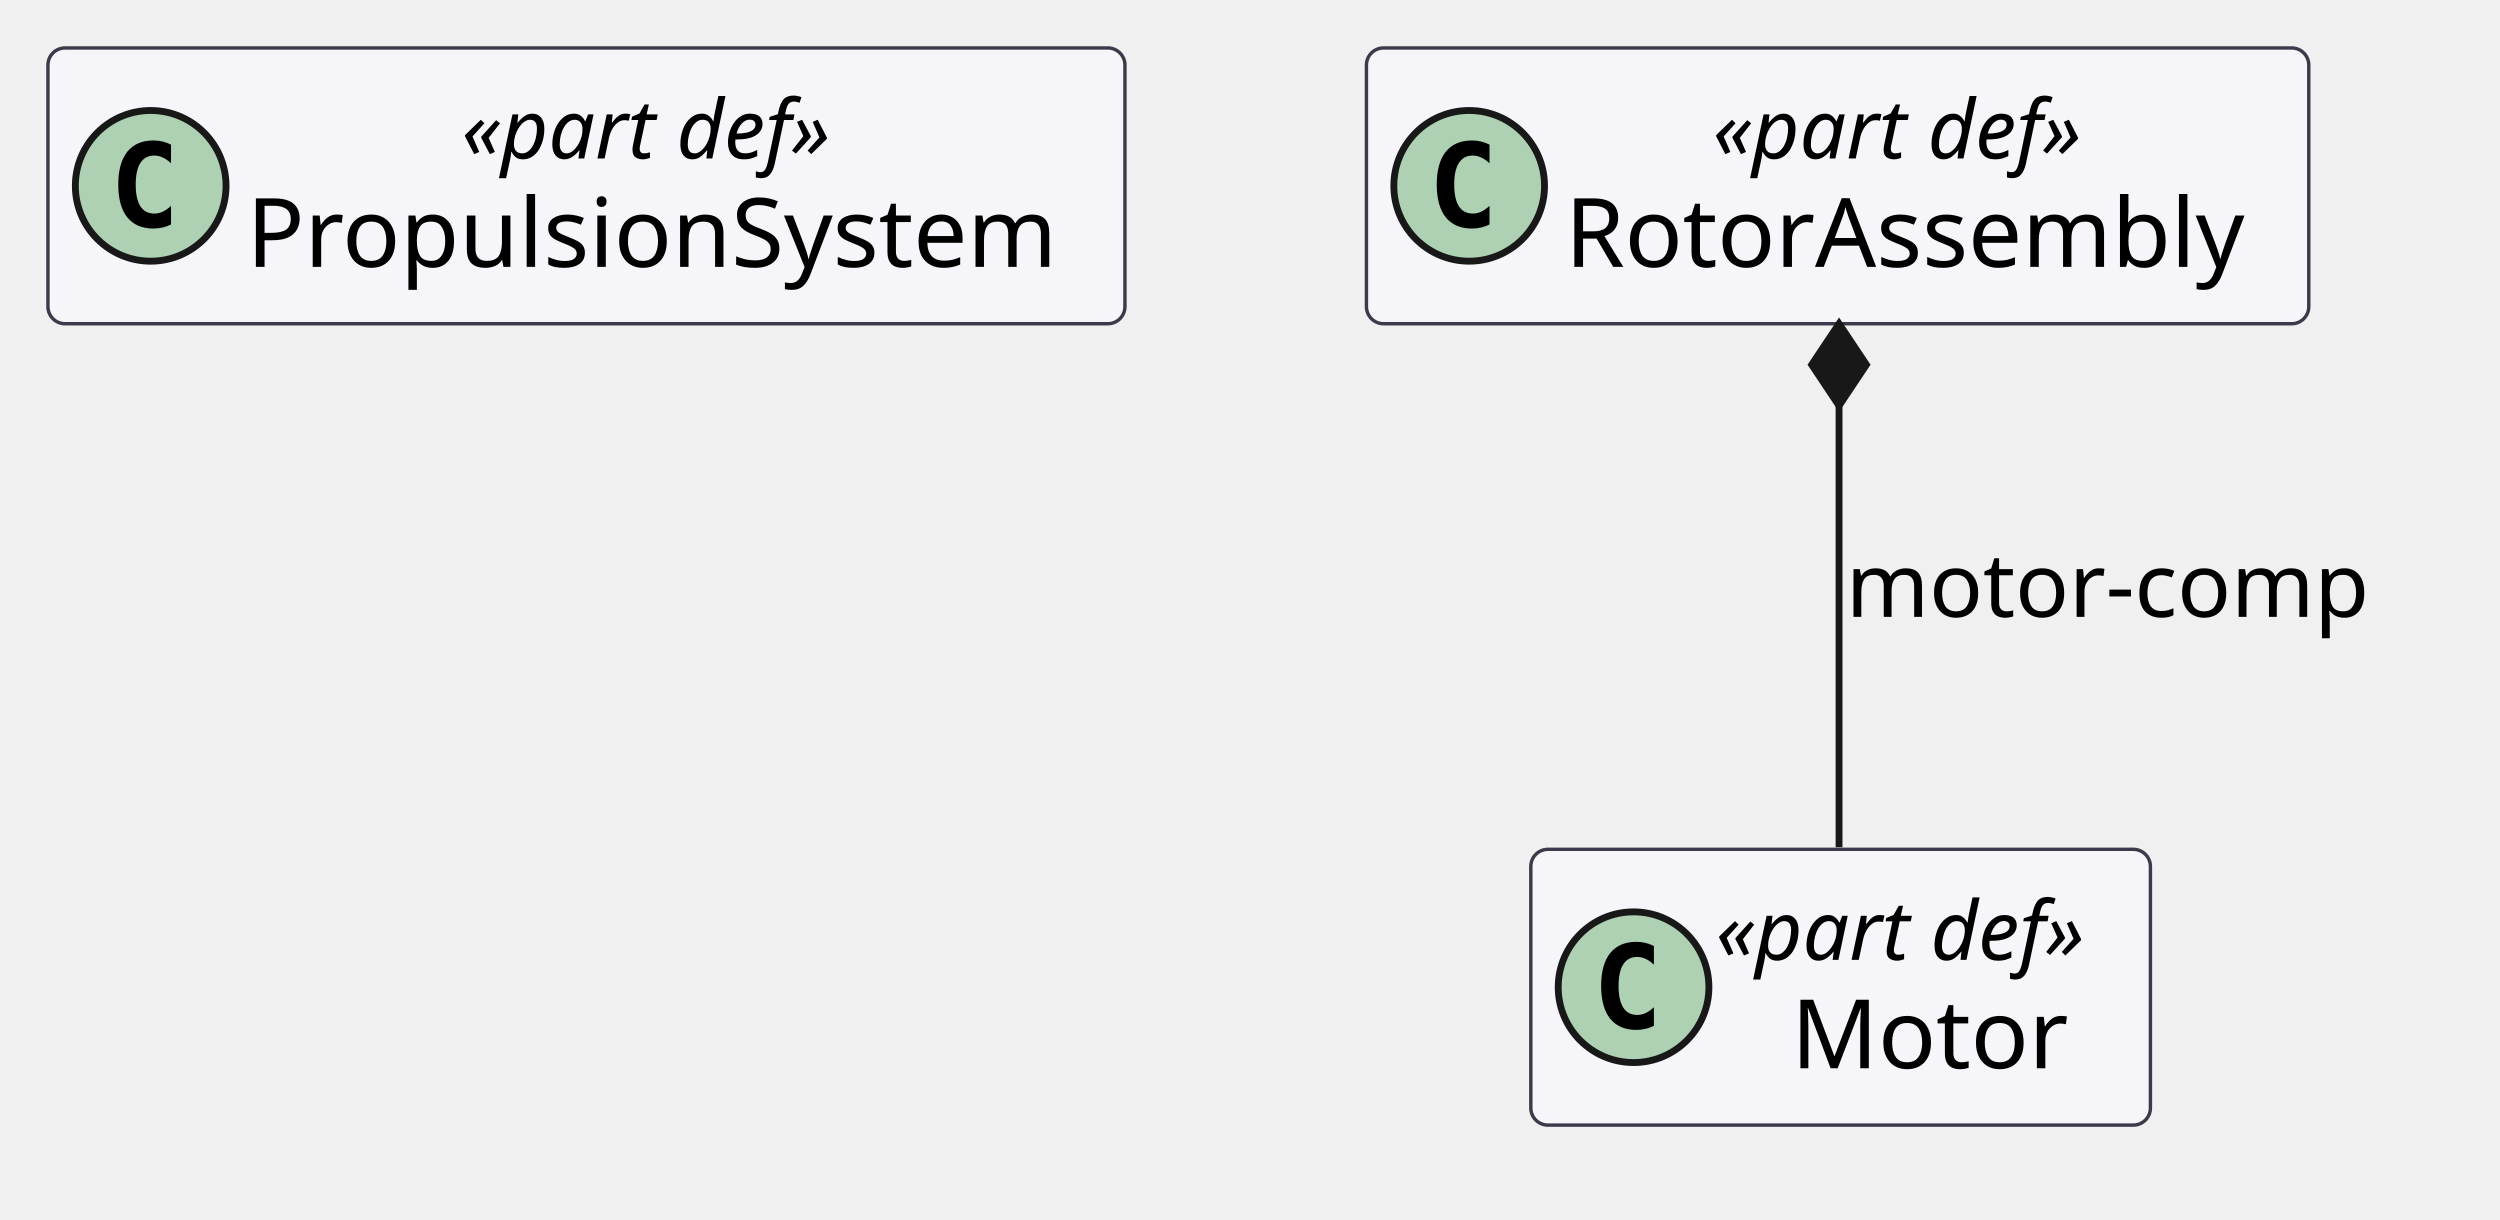
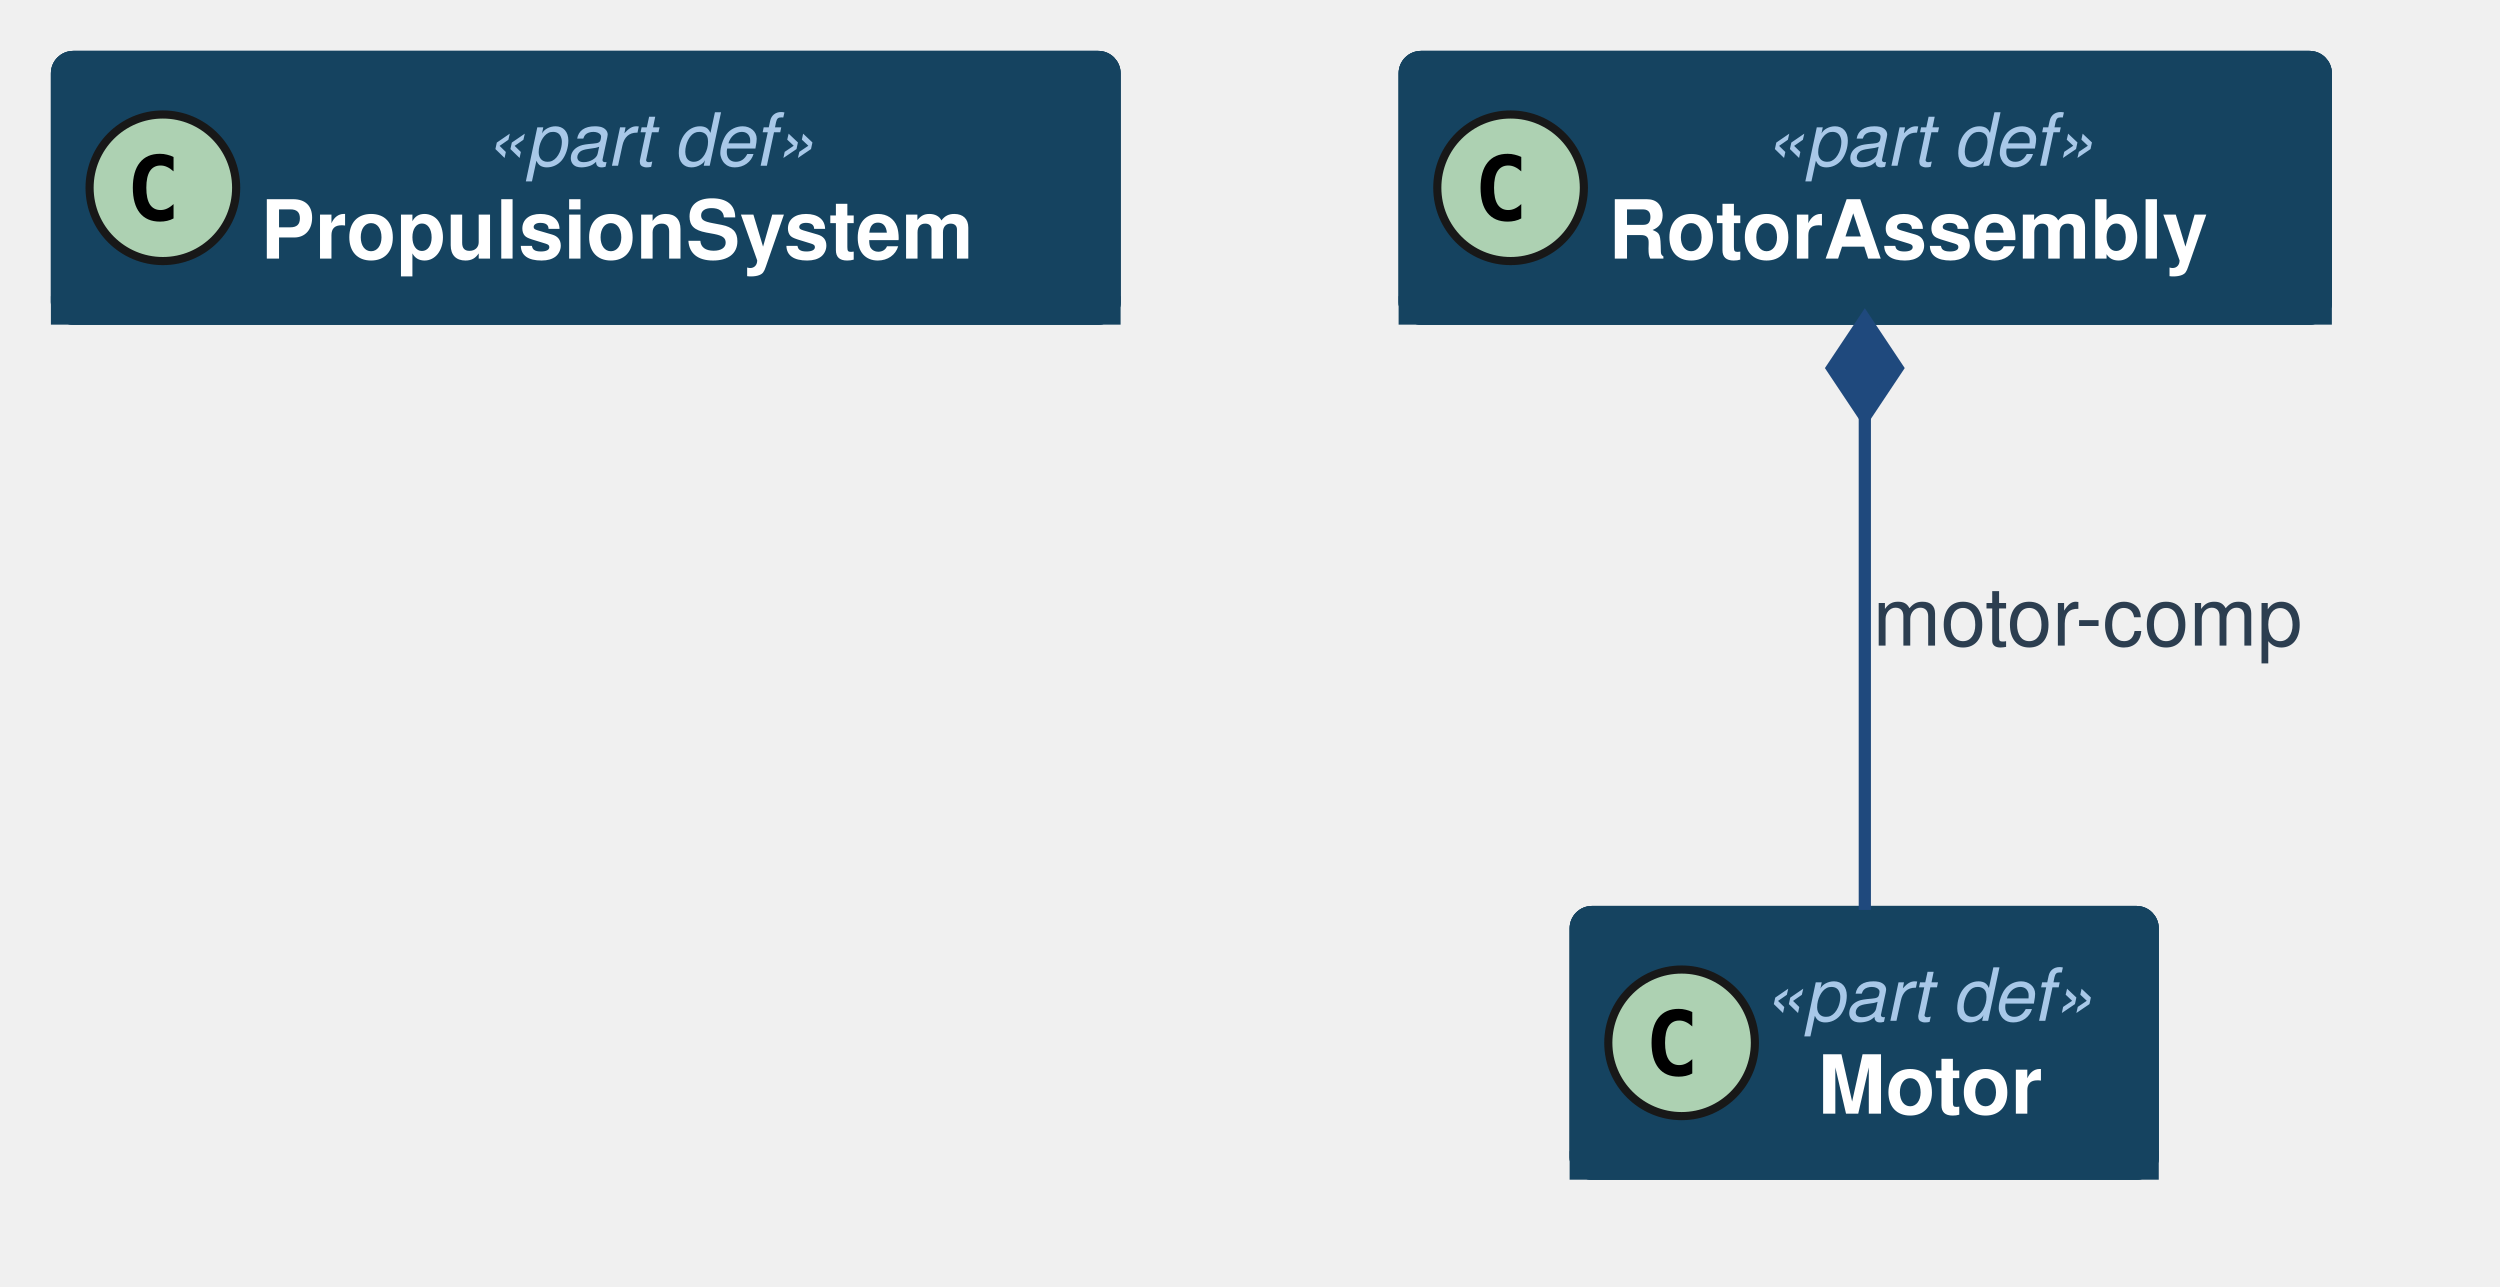
- <svg xmlns="http://www.w3.org/2000/svg" xmlns:xlink="http://www.w3.org/1999/xlink" contentStyleType="text/css" data-diagram-type="CLASS" height="178px" preserveAspectRatio="none" style="width:365px;height:178px;background:#FFFFFF;" version="1.1" viewBox="0 0 365 178" width="365px" zoomAndPan="magnify">
+ <svg xmlns="http://www.w3.org/2000/svg" xmlns:xlink="http://www.w3.org/1999/xlink" contentStyleType="text/css" data-diagram-type="CLASS" height="158px" preserveAspectRatio="none" style="width:307px;height:158px;background:#FFFFFF;" version="1.1" viewBox="0 0 307 158" width="307px" zoomAndPan="magnify">
  <defs />
  <g>
-     <g class="entity" data-qualified-name="s_propulsion" data-source-line="7" id="ent0001">
+     <g class="entity" data-qualified-name="s_propulsion" data-source-line="4" id="ent0001">
      <a href="https://github.com/sjames/syscribe/blob/main/model/UAV/Propulsion/PropulsionSystem.md" target="_top" title="https://github.com/sjames/syscribe/blob/main/model/UAV/Propulsion/PropulsionSystem.md" xlink:actuate="onRequest" xlink:href="https://github.com/sjames/syscribe/blob/main/model/UAV/Propulsion/PropulsionSystem.md" xlink:show="new" xlink:title="https://github.com/sjames/syscribe/blob/main/model/UAV/Propulsion/PropulsionSystem.md" xlink:type="simple">
-         <rect fill="#F5F5FA" height="40.266" rx="2.5" ry="2.5" style="stroke:#3A3A4A;stroke-width:0.5;" width="157.241" x="7" y="7" />
-         <ellipse cx="22" cy="27.133" fill="#ADD1B2" rx="11" ry="11" style="stroke:#181818;stroke-width:1;" />
-         <path d="M24.969,32.773 Q24.391,33.07 23.75,33.211 Q23.109,33.367 22.406,33.367 Q19.906,33.367 18.578,31.727 Q17.266,30.07 17.266,26.945 Q17.266,23.82 18.578,22.164 Q19.906,20.508 22.406,20.508 Q23.109,20.508 23.75,20.664 Q24.406,20.82 24.969,21.117 L24.969,23.836 Q24.344,23.258 23.75,22.992 Q23.156,22.711 22.531,22.711 Q21.188,22.711 20.5,23.789 Q19.812,24.852 19.812,26.945 Q19.812,29.039 20.5,30.117 Q21.188,31.18 22.531,31.18 Q23.156,31.18 23.75,30.914 Q24.344,30.633 24.969,30.055 L24.969,32.773 Z " fill="#000000" />
-         <text fill="#000000" font-family="sans-serif" font-size="12" font-style="italic" lengthAdjust="spacing" textLength="62.461" x="67.39" y="23.139">«part def»</text>
-         <text fill="#000000" font-family="sans-serif" font-size="14" lengthAdjust="spacing" textLength="125.241" x="36" y="38.964">PropulsionSystem</text>
+         <rect fill="#D4E6F1" height="32.117" rx="2" ry="2" style="stroke:#154360;stroke-width:1.5;" width="129.86" x="7" y="7" />
+         <rect fill="#154360" height="32.117" rx="2" ry="2" style="stroke:#154360;stroke-width:1.5;" width="129.86" x="7" y="7" />
+         <rect fill="#154360" height="2" style="stroke:#154360;stroke-width:1.5;" width="129.86" x="7" y="37.117" />
+         <rect fill="none" height="32.117" rx="2" ry="2" style="stroke:#154360;stroke-width:1.5;" width="129.86" x="7" y="7" />
+         <ellipse cx="20" cy="23.059" fill="#ADD1B2" rx="9" ry="9" style="stroke:#181818;stroke-width:1;" />
+         <path d="M21.312,26.824 Q20.938,27.027 20.516,27.121 Q20.109,27.215 19.641,27.215 Q18.031,27.215 17.172,26.152 Q16.312,25.074 16.312,23.059 Q16.312,21.027 17.172,19.965 Q18.031,18.887 19.641,18.887 Q20.109,18.887 20.516,18.996 Q20.938,19.09 21.312,19.277 L21.312,21.043 Q20.891,20.668 20.5,20.496 Q20.125,20.324 19.719,20.324 Q18.859,20.324 18.406,21.012 Q17.969,21.699 17.969,23.059 Q17.969,24.418 18.406,25.105 Q18.859,25.793 19.719,25.793 Q20.125,25.793 20.5,25.621 Q20.891,25.449 21.312,25.059 L21.312,26.824 Z " fill="#000000" />
+         <text fill="#A8C8E8" font-family="Helvetica Neue, Helvetica, Arial, sans-serif" font-size="9" font-style="italic" lengthAdjust="spacing" textLength="46.846" x="59.507" y="20.354">«part def»</text>
+         <text fill="#FFFFFF" font-family="'Helvetica Neue, Helvetica, Arial, sans-serif'" font-size="10" font-weight="700" lengthAdjust="spacing" textLength="101.86" x="32" y="31.759">PropulsionSystem</text>
      </a>
    </g>
-     <g class="entity" data-qualified-name="s_motor" data-source-line="8" id="ent0002">
+     <g class="entity" data-qualified-name="s_motor" data-source-line="5" id="ent0002">
      <a href="https://github.com/sjames/syscribe/blob/main/model/UAV/Propulsion/Motor.md" target="_top" title="https://github.com/sjames/syscribe/blob/main/model/UAV/Propulsion/Motor.md" xlink:actuate="onRequest" xlink:href="https://github.com/sjames/syscribe/blob/main/model/UAV/Propulsion/Motor.md" xlink:show="new" xlink:title="https://github.com/sjames/syscribe/blob/main/model/UAV/Propulsion/Motor.md" xlink:type="simple">
-         <rect fill="#F5F5FA" height="40.266" rx="2.5" ry="2.5" style="stroke:#3A3A4A;stroke-width:0.5;" width="90.461" x="223.5" y="124" />
-         <ellipse cx="238.5" cy="144.133" fill="#ADD1B2" rx="11" ry="11" style="stroke:#181818;stroke-width:1;" />
-         <path d="M241.469,149.773 Q240.891,150.07 240.25,150.211 Q239.609,150.367 238.906,150.367 Q236.406,150.367 235.078,148.727 Q233.766,147.07 233.766,143.945 Q233.766,140.82 235.078,139.164 Q236.406,137.508 238.906,137.508 Q239.609,137.508 240.25,137.664 Q240.906,137.82 241.469,138.117 L241.469,140.836 Q240.844,140.258 240.25,139.992 Q239.656,139.711 239.031,139.711 Q237.688,139.711 237,140.789 Q236.312,141.852 236.312,143.945 Q236.312,146.039 237,147.117 Q237.688,148.18 239.031,148.18 Q239.656,148.18 240.25,147.914 Q240.844,147.633 241.469,147.055 L241.469,149.773 Z " fill="#000000" />
-         <text fill="#000000" font-family="sans-serif" font-size="12" font-style="italic" lengthAdjust="spacing" textLength="62.461" x="250.5" y="140.139">«part def»</text>
-         <text fill="#000000" font-family="sans-serif" font-size="14" lengthAdjust="spacing" textLength="40.455" x="261.503" y="155.964">Motor</text>
+         <rect fill="#D4E6F1" height="32.117" rx="2" ry="2" style="stroke:#154360;stroke-width:1.5;" width="70.846" x="193.5" y="112" />
+         <rect fill="#154360" height="32.117" rx="2" ry="2" style="stroke:#154360;stroke-width:1.5;" width="70.846" x="193.5" y="112" />
+         <rect fill="#154360" height="2" style="stroke:#154360;stroke-width:1.5;" width="70.846" x="193.5" y="142.117" />
+         <rect fill="none" height="32.117" rx="2" ry="2" style="stroke:#154360;stroke-width:1.5;" width="70.846" x="193.5" y="112" />
+         <ellipse cx="206.5" cy="128.059" fill="#ADD1B2" rx="9" ry="9" style="stroke:#181818;stroke-width:1;" />
+         <path d="M207.812,131.824 Q207.438,132.027 207.016,132.121 Q206.609,132.215 206.141,132.215 Q204.531,132.215 203.672,131.152 Q202.812,130.074 202.812,128.059 Q202.812,126.027 203.672,124.965 Q204.531,123.887 206.141,123.887 Q206.609,123.887 207.016,123.996 Q207.438,124.09 207.812,124.277 L207.812,126.043 Q207.391,125.668 207,125.496 Q206.625,125.324 206.219,125.324 Q205.359,125.324 204.906,126.012 Q204.469,126.699 204.469,128.059 Q204.469,129.418 204.906,130.106 Q205.359,130.793 206.219,130.793 Q206.625,130.793 207,130.621 Q207.391,130.449 207.812,130.059 L207.812,131.824 Z " fill="#000000" />
+         <text fill="#A8C8E8" font-family="Helvetica Neue, Helvetica, Arial, sans-serif" font-size="9" font-style="italic" lengthAdjust="spacing" textLength="46.846" x="216.5" y="125.354">«part def»</text>
+         <text fill="#FFFFFF" font-family="'Helvetica Neue, Helvetica, Arial, sans-serif'" font-size="10" font-weight="700" lengthAdjust="spacing" textLength="33.403" x="223.221" y="136.759">Motor</text>
      </a>
    </g>
-     <g class="entity" data-qualified-name="s_rotor" data-source-line="9" id="ent0003">
+     <g class="entity" data-qualified-name="s_rotor" data-source-line="6" id="ent0003">
      <a href="https://github.com/sjames/syscribe/blob/main/model/UAV/Propulsion/RotorAssembly.md" target="_top" title="https://github.com/sjames/syscribe/blob/main/model/UAV/Propulsion/RotorAssembly.md" xlink:actuate="onRequest" xlink:href="https://github.com/sjames/syscribe/blob/main/model/UAV/Propulsion/RotorAssembly.md" xlink:show="new" xlink:title="https://github.com/sjames/syscribe/blob/main/model/UAV/Propulsion/RotorAssembly.md" xlink:type="simple">
-         <rect fill="#F5F5FA" height="40.266" rx="2.5" ry="2.5" style="stroke:#3A3A4A;stroke-width:0.5;" width="137.581" x="199.5" y="7" />
-         <ellipse cx="214.5" cy="27.133" fill="#ADD1B2" rx="11" ry="11" style="stroke:#181818;stroke-width:1;" />
-         <path d="M217.469,32.773 Q216.891,33.07 216.25,33.211 Q215.609,33.367 214.906,33.367 Q212.406,33.367 211.078,31.727 Q209.766,30.07 209.766,26.945 Q209.766,23.82 211.078,22.164 Q212.406,20.508 214.906,20.508 Q215.609,20.508 216.25,20.664 Q216.906,20.82 217.469,21.117 L217.469,23.836 Q216.844,23.258 216.25,22.992 Q215.656,22.711 215.031,22.711 Q213.688,22.711 213,23.789 Q212.312,24.852 212.312,26.945 Q212.312,29.039 213,30.117 Q213.688,31.18 215.031,31.18 Q215.656,31.18 216.25,30.914 Q216.844,30.633 217.469,30.055 L217.469,32.773 Z " fill="#000000" />
-         <text fill="#000000" font-family="sans-serif" font-size="12" font-style="italic" lengthAdjust="spacing" textLength="62.461" x="250.06" y="23.139">«part def»</text>
-         <text fill="#000000" font-family="sans-serif" font-size="14" lengthAdjust="spacing" textLength="105.581" x="228.5" y="38.964">RotorAssembly</text>
+         <rect fill="#D4E6F1" height="32.117" rx="2" ry="2" style="stroke:#154360;stroke-width:1.5;" width="113.103" x="172.5" y="7" />
+         <rect fill="#154360" height="32.117" rx="2" ry="2" style="stroke:#154360;stroke-width:1.5;" width="113.103" x="172.5" y="7" />
+         <rect fill="#154360" height="2" style="stroke:#154360;stroke-width:1.5;" width="113.103" x="172.5" y="37.117" />
+         <rect fill="none" height="32.117" rx="2" ry="2" style="stroke:#154360;stroke-width:1.5;" width="113.103" x="172.5" y="7" />
+         <ellipse cx="185.5" cy="23.059" fill="#ADD1B2" rx="9" ry="9" style="stroke:#181818;stroke-width:1;" />
+         <path d="M186.812,26.824 Q186.438,27.027 186.016,27.121 Q185.609,27.215 185.141,27.215 Q183.531,27.215 182.672,26.152 Q181.812,25.074 181.812,23.059 Q181.812,21.027 182.672,19.965 Q183.531,18.887 185.141,18.887 Q185.609,18.887 186.016,18.996 Q186.438,19.09 186.812,19.277 L186.812,21.043 Q186.391,20.668 186,20.496 Q185.625,20.324 185.219,20.324 Q184.359,20.324 183.906,21.012 Q183.469,21.699 183.469,23.059 Q183.469,24.418 183.906,25.105 Q184.359,25.793 185.219,25.793 Q185.625,25.793 186,25.621 Q186.391,25.449 186.812,25.059 L186.812,26.824 Z " fill="#000000" />
+         <text fill="#A8C8E8" font-family="Helvetica Neue, Helvetica, Arial, sans-serif" font-size="9" font-style="italic" lengthAdjust="spacing" textLength="46.846" x="216.628" y="20.354">«part def»</text>
+         <text fill="#FFFFFF" font-family="'Helvetica Neue, Helvetica, Arial, sans-serif'" font-size="10" font-weight="700" lengthAdjust="spacing" textLength="85.103" x="197.5" y="31.759">RotorAssembly</text>
      </a>
    </g>
-     <g class="link" data-entity-1="ent0003" data-entity-2="ent0002" data-link-type="composition" data-source-line="11" id="lnk4">
-       <path codeLine="11" d="M268.5,59.25 C268.5,80.48 268.5,102.44 268.5,123.69" fill="none" id="s_rotor-backto-s_motor" style="stroke:#181818;stroke-width:1;" />
-       <polygon fill="#181818" points="268.5,47.25,264.5,53.25,268.5,59.25,272.5,53.25,268.5,47.25" style="stroke:#181818;stroke-width:1;stroke-linejoin:miter;stroke-miterlimit:10;" />
-       <text fill="#000000" font-family="sans-serif" font-size="13" lengthAdjust="spacing" textLength="79.72" x="269.5" y="90.067">motor-comp</text>
+     <g class="link" data-entity-1="ent0003" data-entity-2="ent0002" data-link-type="composition" data-source-line="8" id="lnk4">
+       <path codeLine="8" d="M229,51.2 C229,70.67 229,92.24 229,111.74" fill="none" id="s_rotor-backto-s_motor" style="stroke:#1F497D;stroke-width:1.5;" />
+       <polygon fill="#1F497D" points="229,39.2,225,45.2,229,51.2,233,45.2,229,39.2" style="stroke:#1F497D;stroke-width:1.5;stroke-linejoin:miter;stroke-miterlimit:10;" />
+       <text fill="#2C3E50" font-family="'Helvetica Neue, Helvetica, Arial, sans-serif'" font-size="10" lengthAdjust="spacing" textLength="61.323" x="230" y="79.282">motor-comp</text>
    </g>
  </g>
</svg>
